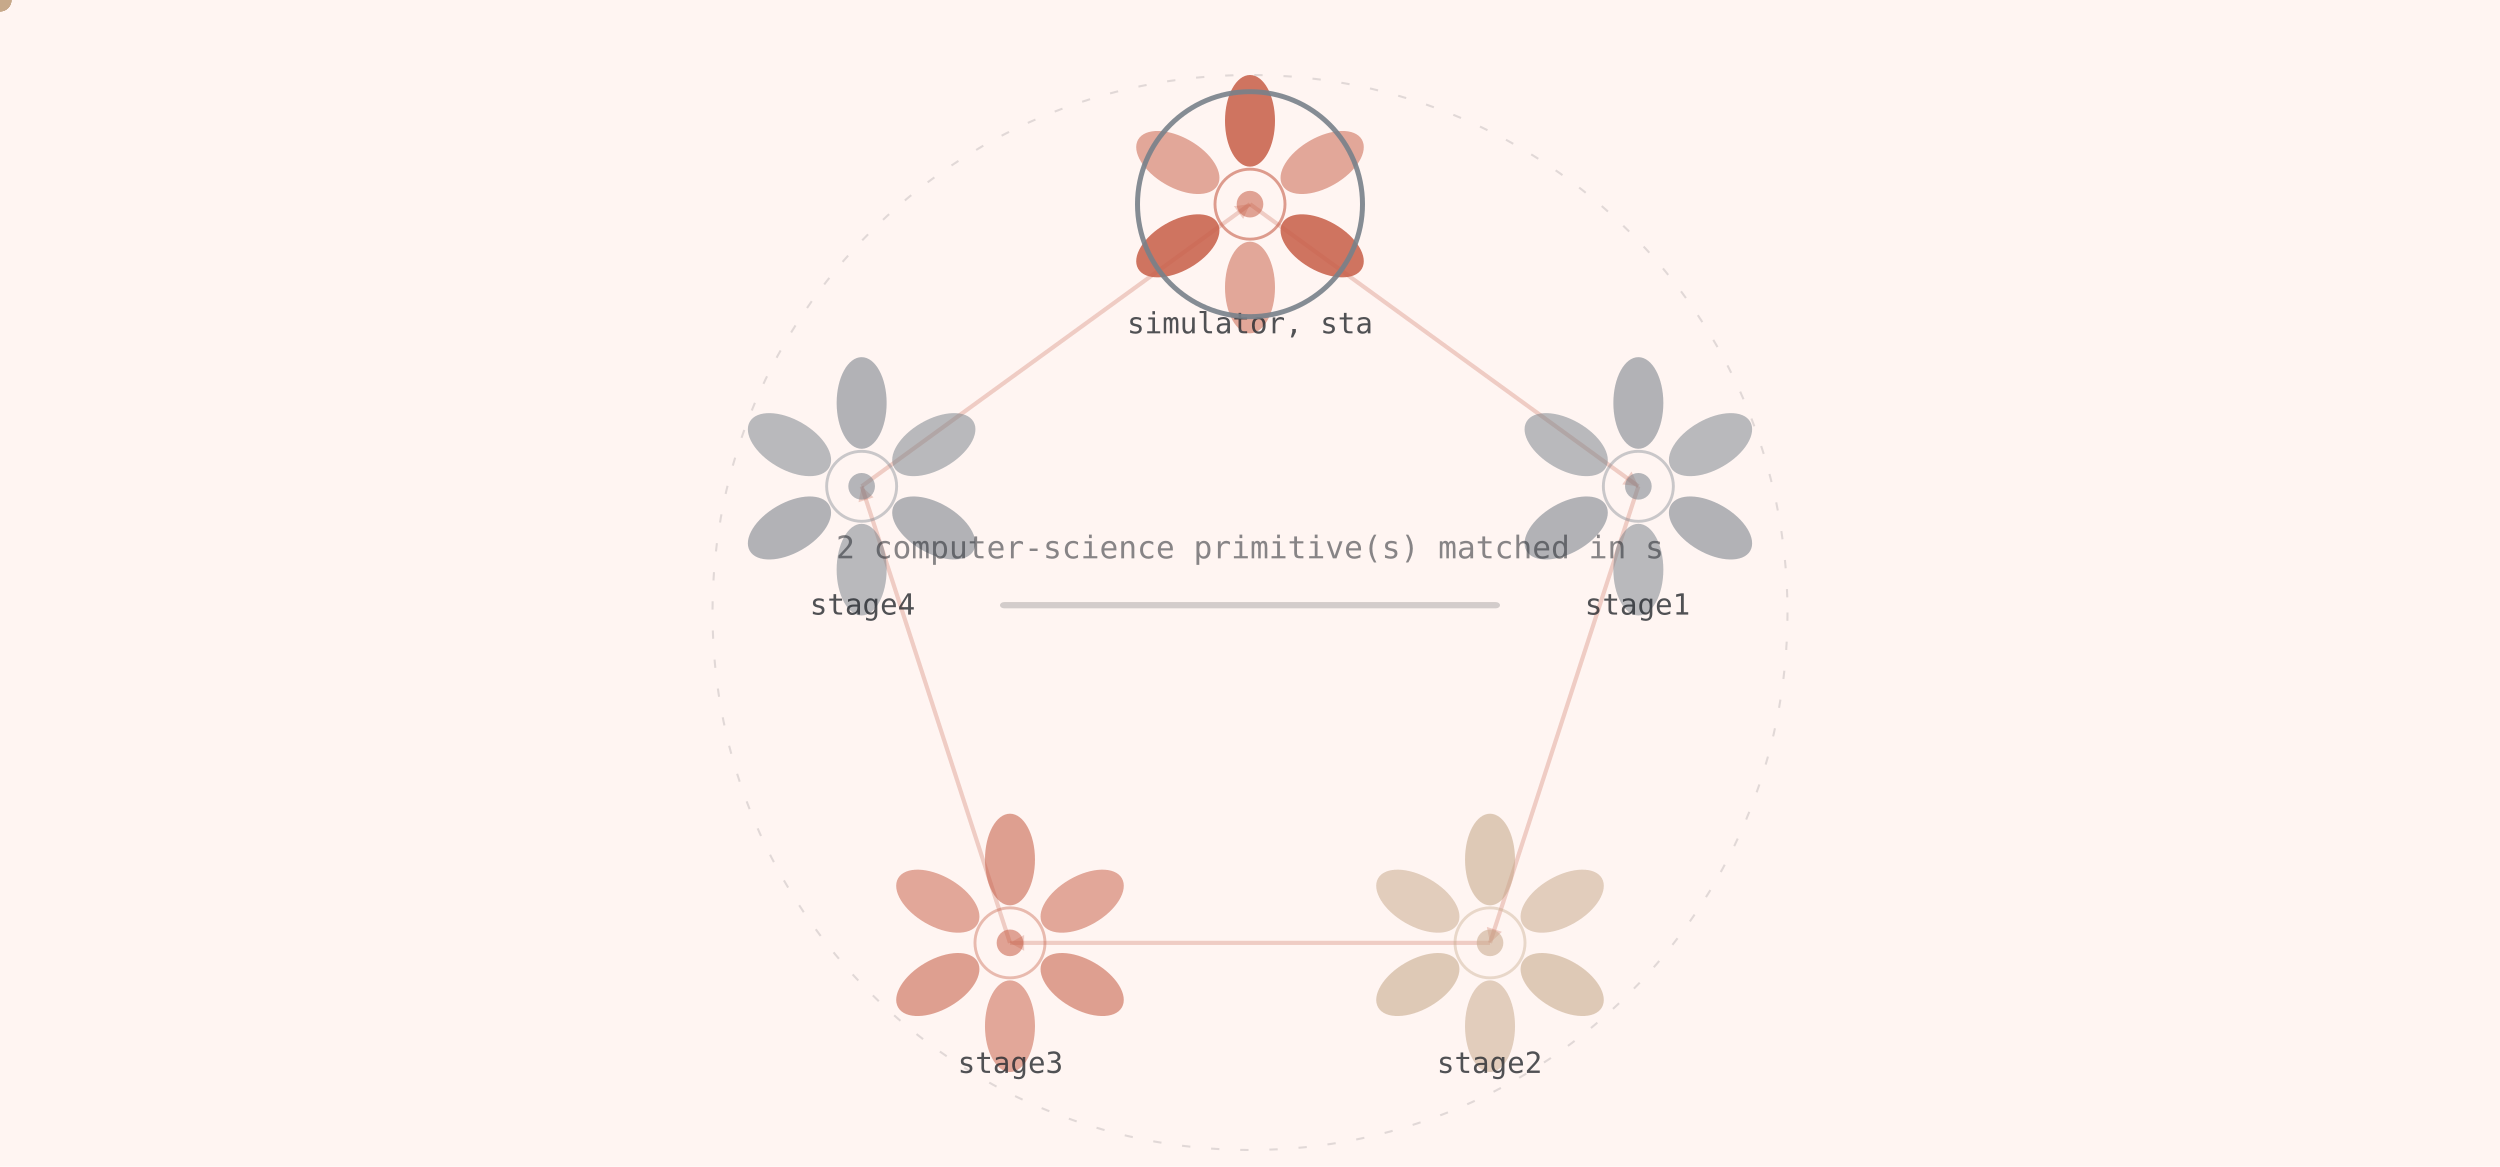
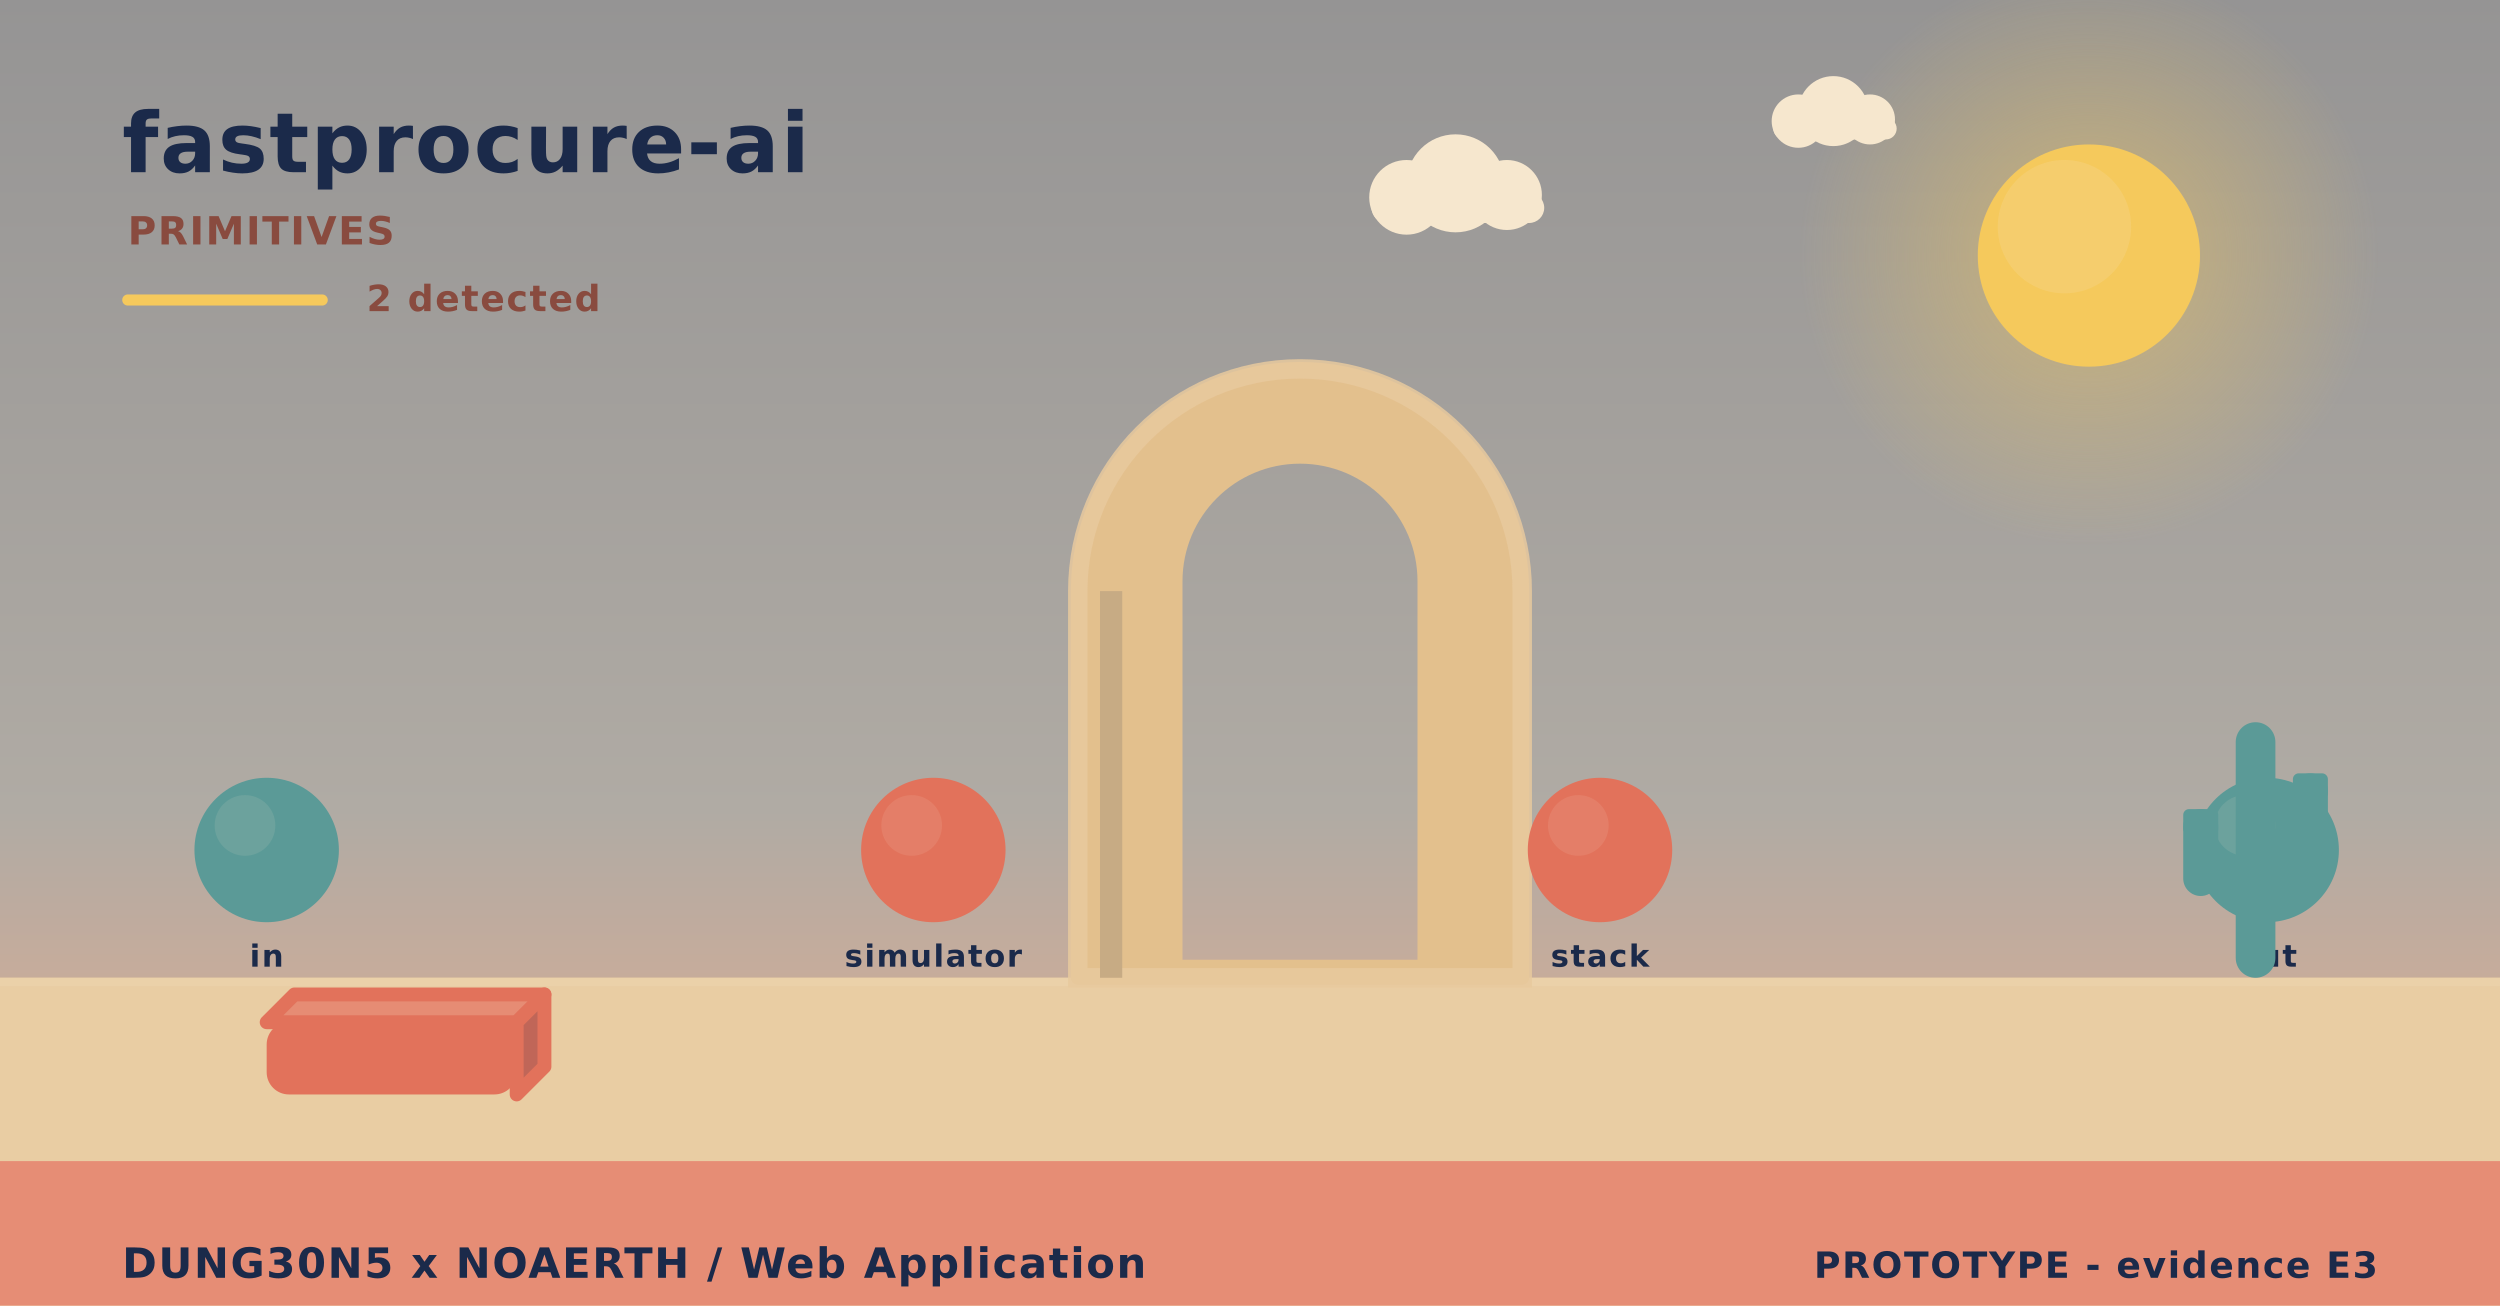
- <svg xmlns="http://www.w3.org/2000/svg" viewBox="0 0 1200 560" width="1200" height="560" role="img" aria-label="fastprocure-ai state machine">
-   <rect width="1200" height="560" fill="#fff5f2" />
-   <defs>
-     <linearGradient id="gs" x1="0" y1="0" x2="1" y2="1">
-       <stop offset="0%" stop-color="#c75f48" />
-       <stop offset="100%" stop-color="#78818a" />
-     </linearGradient>
-   </defs>
-   <circle cx="600.00" cy="294.00" r="258.00" fill="none" stroke="rgba(37,40,46,0.140)" stroke-width="1.00" opacity="1.00" stroke-dasharray="4 10" />
-   <line x1="600.00" y1="98.00" x2="786.41" y2="233.43" stroke="rgba(199,95,72,0.500)" stroke-width="2.00" opacity="0.55" />
-   <polygon points="786.41,233.43 783.14,226.36 778.67,232.51" fill="rgba(199,95,72,0.500)" opacity="0.55" />
-   <g opacity="0.9">
-     <circle cx="0.00" cy="0.00" r="5.50" fill="#c7a88a" opacity="1.00" />
-     <animateTransform attributeName="transform" type="translate" values="600.00,98.00 786.41,233.43" dur="4.95s" begin="0.0s" repeatCount="indefinite" />
-     <animateTransform attributeName="transform" type="translate" values="786.41,233.43 600.00,98.00" dur="4.95s" begin="2.475s" repeatCount="indefinite" />
+ <svg xmlns="http://www.w3.org/2000/svg" width="900" height="470" viewBox="0 0 900 470" role="img" aria-label="fastprocure-ai - how it behaves">
+   <linearGradient id="skys" x1="0" y1="0" x2="0" y2="1">
+     <stop offset="0" stop-color="#959494" />
+     <stop offset="0.62" stop-color="#b0aba4" />
+     <stop offset="1" stop-color="#f3ad8a" />
+   </linearGradient>
+   <rect width="900" height="470" fill="url(#skys)" />
+   <radialGradient id="suns">
+     <stop offset="0.35" stop-color="#f5c95c" stop-opacity="0.34" />
+     <stop offset="1" stop-color="#f5c95c" stop-opacity="0" />
+   </radialGradient>
+   <circle cx="752" cy="92" r="104" fill="url(#suns)" />
+   <circle cx="752" cy="92" r="40" fill="#f5c95c" />
+   <circle cx="743.2" cy="81.6" r="24" fill="#f5d27e" opacity="0.5" />
+   <g>
+     <circle cx="524" cy="66" r="17.64" fill="#f6e7ce" />
+     <circle cx="506.36" cy="71.04" r="13.44" fill="#f6e7ce" />
+     <circle cx="542.48" cy="70.2" r="12.6" fill="#f6e7ce" />
+     <rect x="493.76" y="69.36" width="62.16" height="10.92" rx="5.46" fill="#f6e7ce" />
+     <animateTransform attributeName="transform" type="translate" values="0 0;24 0;0 0" dur="36s" begin="0s" repeatCount="indefinite" />
  </g>
-   <line x1="786.41" y1="233.43" x2="715.21" y2="452.57" stroke="rgba(199,95,72,0.500)" stroke-width="2.00" opacity="0.55" />
-   <polygon points="715.21,452.57 720.92,447.27 713.69,444.93" fill="rgba(199,95,72,0.500)" opacity="0.55" />
-   <g opacity="0.9">
-     <circle cx="0.00" cy="0.00" r="5.50" fill="#c7a88a" opacity="1.00" />
-     <animateTransform attributeName="transform" type="translate" values="786.41,233.43 715.21,452.57" dur="4.95s" begin="0.99s" repeatCount="indefinite" />
-     <animateTransform attributeName="transform" type="translate" values="715.21,452.57 786.41,233.43" dur="4.95s" begin="3.465s" repeatCount="indefinite" />
+   <g>
+     <circle cx="660" cy="40" r="12.6" fill="#f6e7ce" />
+     <circle cx="647.4" cy="43.6" r="9.6" fill="#f6e7ce" />
+     <circle cx="673.2" cy="43" r="9" fill="#f6e7ce" />
+     <rect x="638.4" y="42.4" width="44.4" height="7.8" rx="3.9" fill="#f6e7ce" />
+     <animateTransform attributeName="transform" type="translate" values="0 0;-18 0;0 0" dur="46s" begin="3s" repeatCount="indefinite" />
  </g>
-   <line x1="715.21" y1="452.57" x2="484.79" y2="452.57" stroke="rgba(199,95,72,0.500)" stroke-width="2.00" opacity="0.55" />
-   <polygon points="484.79,452.57 491.59,456.37 491.59,448.77" fill="rgba(199,95,72,0.500)" opacity="0.55" />
-   <g opacity="0.9">
-     <circle cx="0.00" cy="0.00" r="5.50" fill="#c7a88a" opacity="1.00" />
-     <animateTransform attributeName="transform" type="translate" values="715.21,452.57 484.79,452.57" dur="4.95s" begin="1.98s" repeatCount="indefinite" />
-     <animateTransform attributeName="transform" type="translate" values="484.79,452.57 715.21,452.57" dur="4.95s" begin="4.455s" repeatCount="indefinite" />
+   <rect x="0" y="352" width="900" height="118" fill="#e9cda3" />
+   <rect x="0" y="352" width="900" height="3" fill="#ebd1a9" />
+   <text x="44" y="62" font-family="Verdana,DejaVu Sans,sans-serif" font-size="30" font-weight="700" letter-spacing="0.6" fill="#1b2a4a" text-anchor="start">fastprocure-ai</text>
+   <text x="46" y="88" font-family="Verdana,DejaVu Sans,sans-serif" font-size="14" font-weight="700" letter-spacing="0.6" fill="#894b3f" text-anchor="start">PRIMITIVES</text>
+   <rect x="44" y="106" width="74" height="4" rx="2" fill="#f5c95c" />
+   <text x="132" y="112" font-family="Verdana,DejaVu Sans,sans-serif" font-size="13" font-weight="700" letter-spacing="0.6" fill="#894b3f" text-anchor="start">2 detected</text>
+   <path d="M388,352 L388,212.8 A80,80 0 0 1 548,212.8 L548,352 Z M423.2,348 L423.2,209.22 A44.8,44.8 0 0 1 512.8,209.22 L512.8,348 Z" fill="#e3c08d" fill-rule="evenodd" stroke="#e3c08d" stroke-width="5" stroke-linejoin="round" />
+   <path d="M388,352 L388,212.8 A80,80 0 0 1 548,212.8 L548,352 Z" fill="none" stroke="#e8c99d" stroke-width="7" stroke-linecap="round" opacity="0.85" />
+   <rect x="396" y="212.8" width="8" height="139.2" fill="#c7ab84" />
+   <circle cx="96" cy="306" r="26" fill="#5b9a97" />
+   <circle cx="88.2" cy="297.16" r="10.92" fill="#7aa9a2" opacity="0.55" />
+   <text x="96" y="348" font-family="Verdana,DejaVu Sans,sans-serif" font-size="11" font-weight="700" letter-spacing="0.6" fill="#1b2a4a" text-anchor="middle">in</text>
+   <g>
+     <circle cx="336" cy="306" r="26" fill="#e2725b" />
+     <circle cx="328.2" cy="297.16" r="10.92" fill="#e68972" opacity="0.55" />
+     <animate attributeName="opacity" values="0.8;1;0.8" dur="4.6s" begin="0s" repeatCount="indefinite" />
  </g>
-   <line x1="484.79" y1="452.57" x2="413.59" y2="233.43" stroke="rgba(199,95,72,0.500)" stroke-width="2.00" opacity="0.55" />
-   <polygon points="413.59,233.43 412.08,241.07 419.31,238.73" fill="rgba(199,95,72,0.500)" opacity="0.55" />
-   <g opacity="0.9">
-     <circle cx="0.00" cy="0.00" r="5.50" fill="#c7a88a" opacity="1.00" />
-     <animateTransform attributeName="transform" type="translate" values="484.79,452.57 413.59,233.43" dur="4.95s" begin="2.97s" repeatCount="indefinite" />
-     <animateTransform attributeName="transform" type="translate" values="413.59,233.43 484.79,452.57" dur="4.95s" begin="5.445s" repeatCount="indefinite" />
+   <text x="336" y="348" font-family="Verdana,DejaVu Sans,sans-serif" font-size="11" font-weight="700" letter-spacing="0.6" fill="#1b2a4a" text-anchor="middle">simulator</text>
+   <g>
+     <circle cx="576" cy="306" r="26" fill="#e2725b" />
+     <circle cx="568.2" cy="297.16" r="10.92" fill="#e68972" opacity="0.55" />
+     <animate attributeName="opacity" values="0.8;1;0.8" dur="5.2s" begin="0s" repeatCount="indefinite" />
  </g>
-   <line x1="413.59" y1="233.43" x2="600.00" y2="98.00" stroke="rgba(199,95,72,0.500)" stroke-width="2.00" opacity="0.55" />
-   <polygon points="600.00,98.00 592.27,98.92 596.73,105.07" fill="rgba(199,95,72,0.500)" opacity="0.55" />
-   <g opacity="0.9">
-     <circle cx="0.00" cy="0.00" r="5.50" fill="#c7a88a" opacity="1.00" />
-     <animateTransform attributeName="transform" type="translate" values="413.59,233.43 600.00,98.00" dur="4.95s" begin="3.96s" repeatCount="indefinite" />
-     <animateTransform attributeName="transform" type="translate" values="600.00,98.00 413.59,233.43" dur="4.95s" begin="6.435s" repeatCount="indefinite" />
-   </g>
-   <ellipse cx="600.00" cy="58.00" rx="12.00" ry="22.00" fill="rgba(199,95,72,0.900)" opacity="0.95" transform="rotate(0.0 600.00 58.00)" />
-   <ellipse cx="634.64" cy="78.00" rx="12.00" ry="22.00" fill="rgba(199,95,72,0.550)" opacity="0.95" transform="rotate(60.0 634.64 78.00)" />
-   <ellipse cx="634.64" cy="118.00" rx="12.00" ry="22.00" fill="rgba(199,95,72,0.900)" opacity="0.95" transform="rotate(120.0 634.64 118.00)" />
-   <ellipse cx="600.00" cy="138.00" rx="12.00" ry="22.00" fill="rgba(199,95,72,0.550)" opacity="0.95" transform="rotate(180.0 600.00 138.00)" />
-   <ellipse cx="565.36" cy="118.00" rx="12.00" ry="22.00" fill="rgba(199,95,72,0.900)" opacity="0.95" transform="rotate(240.0 565.36 118.00)" />
-   <ellipse cx="565.36" cy="78.00" rx="12.00" ry="22.00" fill="rgba(199,95,72,0.550)" opacity="0.95" transform="rotate(300.0 565.36 78.00)" />
-   <circle cx="600.00" cy="98.00" r="16.80" fill="none" stroke="rgba(199,95,72,0.900)" stroke-width="1.40" opacity="0.66" />
-   <circle cx="600.00" cy="98.00" r="6.40" fill="rgba(199,95,72,0.550)" opacity="1.00" />
-   <text x="600" y="160" font-family="ui-monospace,Menlo,monospace" font-size="14" fill="rgba(37,40,46,0.800)" text-anchor="middle">simulator, sta</text>
-   <g>
-     <circle cx="600.00" cy="98.00" r="54.00" fill="none" stroke="#78818a" stroke-width="2.40" opacity="0.90" />
-     <animate attributeName="opacity" values="0.25;1.0;0.25" dur="9.9s" begin="0.0s" repeatCount="indefinite" />
-   </g>
-   <ellipse cx="786.41" cy="193.43" rx="12.00" ry="22.00" fill="rgba(120,129,138,0.600)" opacity="0.95" transform="rotate(0.0 786.41 193.43)" />
-   <ellipse cx="821.05" cy="213.43" rx="12.00" ry="22.00" fill="rgba(120,129,138,0.550)" opacity="0.95" transform="rotate(60.0 821.05 213.43)" />
-   <ellipse cx="821.05" cy="253.43" rx="12.00" ry="22.00" fill="rgba(120,129,138,0.600)" opacity="0.95" transform="rotate(120.0 821.05 253.43)" />
-   <ellipse cx="786.41" cy="273.43" rx="12.00" ry="22.00" fill="rgba(120,129,138,0.550)" opacity="0.95" transform="rotate(180.0 786.41 273.43)" />
-   <ellipse cx="751.77" cy="253.43" rx="12.00" ry="22.00" fill="rgba(120,129,138,0.600)" opacity="0.95" transform="rotate(240.0 751.77 253.43)" />
-   <ellipse cx="751.77" cy="213.43" rx="12.00" ry="22.00" fill="rgba(120,129,138,0.550)" opacity="0.95" transform="rotate(300.0 751.77 213.43)" />
-   <circle cx="786.41" cy="233.43" r="16.80" fill="none" stroke="rgba(120,129,138,0.600)" stroke-width="1.40" opacity="0.66" />
-   <circle cx="786.41" cy="233.43" r="6.40" fill="rgba(120,129,138,0.550)" opacity="1.00" />
-   <text x="786" y="295" font-family="ui-monospace,Menlo,monospace" font-size="14" fill="rgba(37,40,46,0.800)" text-anchor="middle">stage1</text>
-   <ellipse cx="715.21" cy="412.57" rx="12.00" ry="22.00" fill="rgba(199,168,138,0.600)" opacity="0.95" transform="rotate(0.0 715.21 412.57)" />
-   <ellipse cx="749.85" cy="432.57" rx="12.00" ry="22.00" fill="rgba(199,168,138,0.550)" opacity="0.95" transform="rotate(60.0 749.85 432.57)" />
-   <ellipse cx="749.85" cy="472.57" rx="12.00" ry="22.00" fill="rgba(199,168,138,0.600)" opacity="0.95" transform="rotate(120.0 749.85 472.57)" />
-   <ellipse cx="715.21" cy="492.57" rx="12.00" ry="22.00" fill="rgba(199,168,138,0.550)" opacity="0.95" transform="rotate(180.0 715.21 492.57)" />
-   <ellipse cx="680.56" cy="472.57" rx="12.00" ry="22.00" fill="rgba(199,168,138,0.600)" opacity="0.95" transform="rotate(240.0 680.56 472.57)" />
-   <ellipse cx="680.56" cy="432.57" rx="12.00" ry="22.00" fill="rgba(199,168,138,0.550)" opacity="0.95" transform="rotate(300.0 680.56 432.57)" />
-   <circle cx="715.21" cy="452.57" r="16.80" fill="none" stroke="rgba(199,168,138,0.600)" stroke-width="1.40" opacity="0.66" />
-   <circle cx="715.21" cy="452.57" r="6.40" fill="rgba(199,168,138,0.550)" opacity="1.00" />
-   <text x="715" y="515" font-family="ui-monospace,Menlo,monospace" font-size="14" fill="rgba(37,40,46,0.800)" text-anchor="middle">stage2</text>
-   <ellipse cx="484.79" cy="412.57" rx="12.00" ry="22.00" fill="rgba(199,95,72,0.600)" opacity="0.95" transform="rotate(0.0 484.79 412.57)" />
-   <ellipse cx="519.44" cy="432.57" rx="12.00" ry="22.00" fill="rgba(199,95,72,0.550)" opacity="0.95" transform="rotate(60.0 519.44 432.57)" />
-   <ellipse cx="519.44" cy="472.57" rx="12.00" ry="22.00" fill="rgba(199,95,72,0.600)" opacity="0.95" transform="rotate(120.0 519.44 472.57)" />
-   <ellipse cx="484.79" cy="492.57" rx="12.00" ry="22.00" fill="rgba(199,95,72,0.550)" opacity="0.95" transform="rotate(180.0 484.79 492.57)" />
-   <ellipse cx="450.15" cy="472.57" rx="12.00" ry="22.00" fill="rgba(199,95,72,0.600)" opacity="0.95" transform="rotate(240.0 450.15 472.57)" />
-   <ellipse cx="450.15" cy="432.57" rx="12.00" ry="22.00" fill="rgba(199,95,72,0.550)" opacity="0.95" transform="rotate(300.0 450.15 432.57)" />
-   <circle cx="484.79" cy="452.57" r="16.80" fill="none" stroke="rgba(199,95,72,0.600)" stroke-width="1.40" opacity="0.66" />
-   <circle cx="484.79" cy="452.57" r="6.40" fill="rgba(199,95,72,0.550)" opacity="1.00" />
-   <text x="485" y="515" font-family="ui-monospace,Menlo,monospace" font-size="14" fill="rgba(37,40,46,0.800)" text-anchor="middle">stage3</text>
-   <ellipse cx="413.59" cy="193.43" rx="12.00" ry="22.00" fill="rgba(120,129,138,0.600)" opacity="0.95" transform="rotate(0.0 413.59 193.43)" />
-   <ellipse cx="448.23" cy="213.43" rx="12.00" ry="22.00" fill="rgba(120,129,138,0.550)" opacity="0.95" transform="rotate(60.0 448.23 213.43)" />
-   <ellipse cx="448.23" cy="253.43" rx="12.00" ry="22.00" fill="rgba(120,129,138,0.600)" opacity="0.95" transform="rotate(120.0 448.23 253.43)" />
-   <ellipse cx="413.59" cy="273.43" rx="12.00" ry="22.00" fill="rgba(120,129,138,0.550)" opacity="0.95" transform="rotate(180.0 413.59 273.43)" />
-   <ellipse cx="378.95" cy="253.43" rx="12.00" ry="22.00" fill="rgba(120,129,138,0.600)" opacity="0.95" transform="rotate(240.0 378.95 253.43)" />
-   <ellipse cx="378.95" cy="213.43" rx="12.00" ry="22.00" fill="rgba(120,129,138,0.550)" opacity="0.95" transform="rotate(300.0 378.95 213.43)" />
-   <circle cx="413.59" cy="233.43" r="16.80" fill="none" stroke="rgba(120,129,138,0.600)" stroke-width="1.40" opacity="0.66" />
-   <circle cx="413.59" cy="233.43" r="6.40" fill="rgba(120,129,138,0.550)" opacity="1.00" />
-   <text x="414" y="295" font-family="ui-monospace,Menlo,monospace" font-size="14" fill="rgba(37,40,46,0.800)" text-anchor="middle">stage4</text>
-   <rect x="480.00" y="289.00" width="240.00" height="3.00" rx="2.00" fill="rgba(37,40,46,0.200)" opacity="1.00" />
-   <text x="600" y="268" font-family="ui-monospace,Menlo,monospace" font-size="15" fill="rgba(37,40,46,0.550)" text-anchor="middle">2 computer-science primitive(s) matched in s</text>
+   <text x="576" y="348" font-family="Verdana,DejaVu Sans,sans-serif" font-size="11" font-weight="700" letter-spacing="0.6" fill="#1b2a4a" text-anchor="middle">stack</text>
+   <circle cx="816" cy="306" r="26" fill="#5b9a97" />
+   <circle cx="808.2" cy="297.16" r="10.92" fill="#7aa9a2" opacity="0.55" />
+   <text x="816" y="348" font-family="Verdana,DejaVu Sans,sans-serif" font-size="11" font-weight="700" letter-spacing="0.6" fill="#1b2a4a" text-anchor="middle">out</text>
+   <path d="M96,368 L186,368 L196,358 L106,358 Z" fill="#e68c74" stroke="#e2725b" stroke-width="5" stroke-linejoin="round" />
+   <path d="M186,368 L196,358 L196,384 L186,394 Z" fill="#c06658" stroke="#e2725b" stroke-width="5" stroke-linejoin="round" />
+   <rect x="96" y="368" width="90" height="26" rx="8" fill="#e2725b" />
+   <rect x="804.86" y="260" width="14.28" height="92" rx="7.14" fill="#5b9a97" />
+   <rect x="785.96" y="291.28" width="12.6" height="31.28" rx="6.3" fill="#5b9a97" />
+   <rect x="785.96" y="291.28" width="12.6" height="9.2" rx="2.1" fill="#5b9a97" />
+   <rect x="825.44" y="278.4" width="12.6" height="31.28" rx="6.3" fill="#5b9a97" />
+   <rect x="825.44" y="278.4" width="12.6" height="9.2" rx="2.1" fill="#5b9a97" />
+   <rect x="0" y="418" width="900" height="52" rx="0" fill="#e68972" opacity="0.94" />
+   <text x="44" y="460" font-family="Verdana,DejaVu Sans,sans-serif" font-size="15" font-weight="700" letter-spacing="0.6" fill="#1b2a4a" text-anchor="start">DUNG30N5 x NOAERTH  /  Web Application</text>
+   <text x="856" y="460" font-family="Verdana,DejaVu Sans,sans-serif" font-size="13" font-weight="700" letter-spacing="0.6" fill="#1b2a4a" text-anchor="end">PROTOTYPE  -  evidence E3</text>
</svg>
